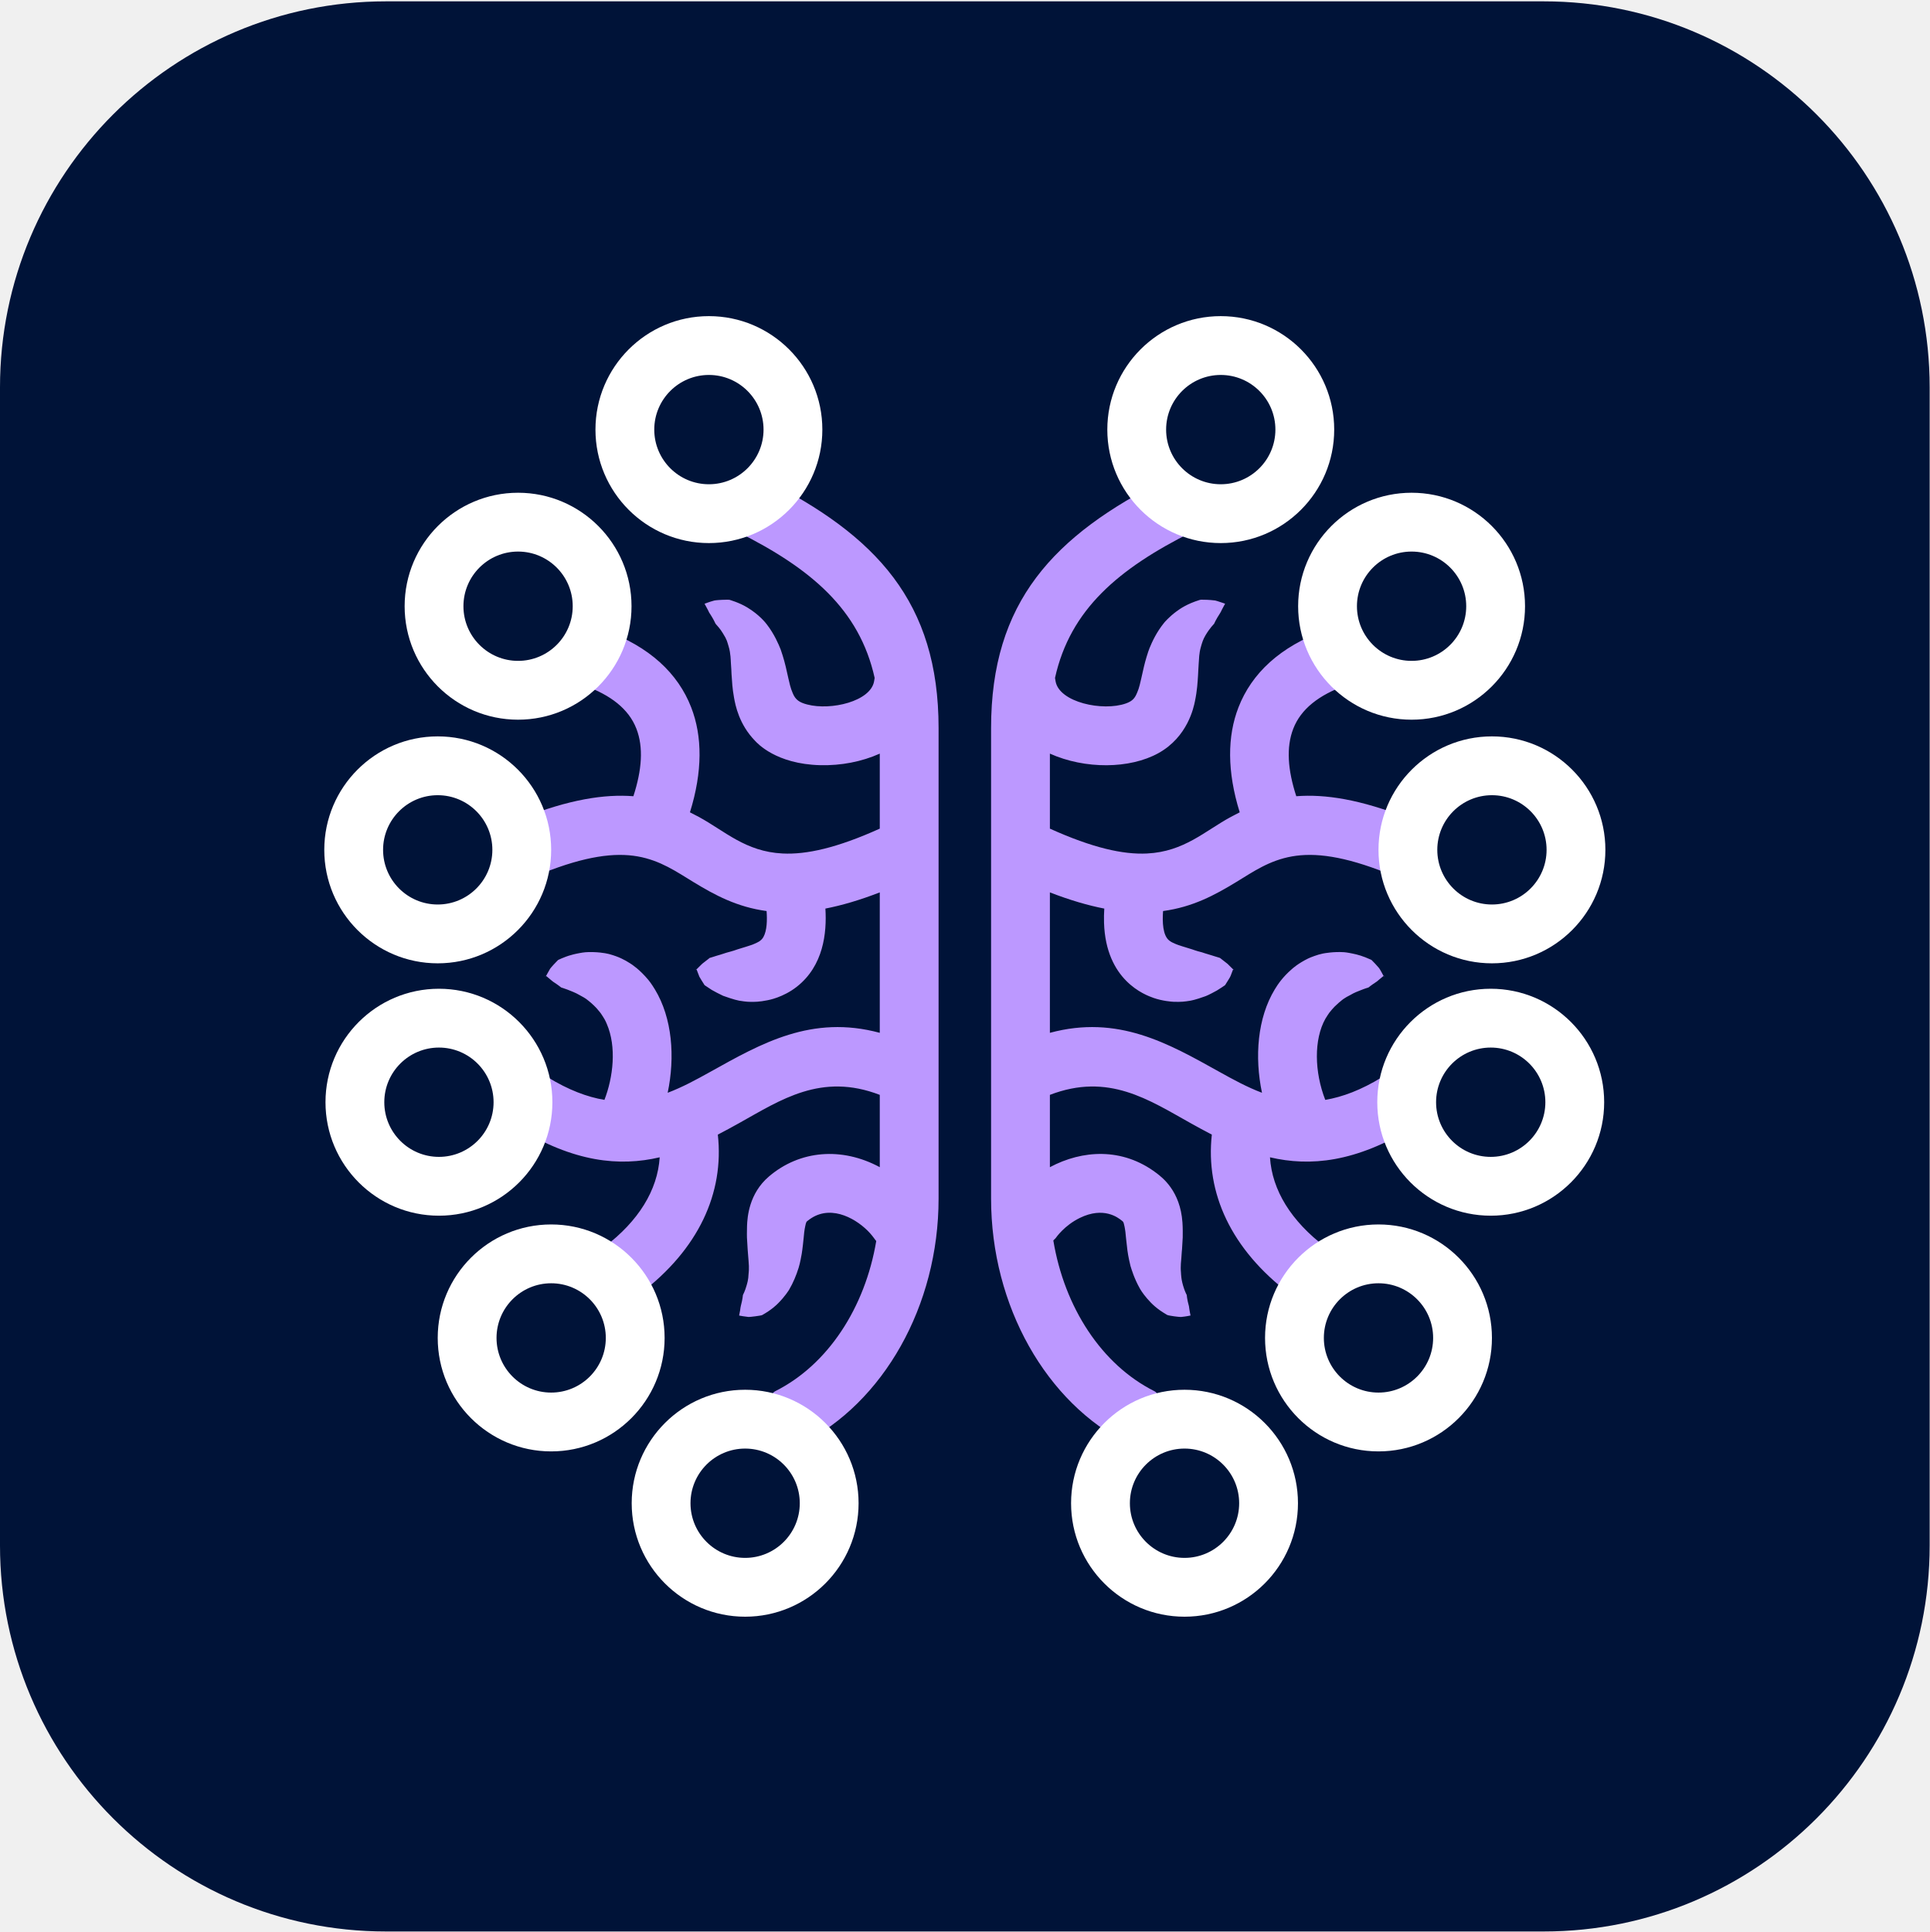
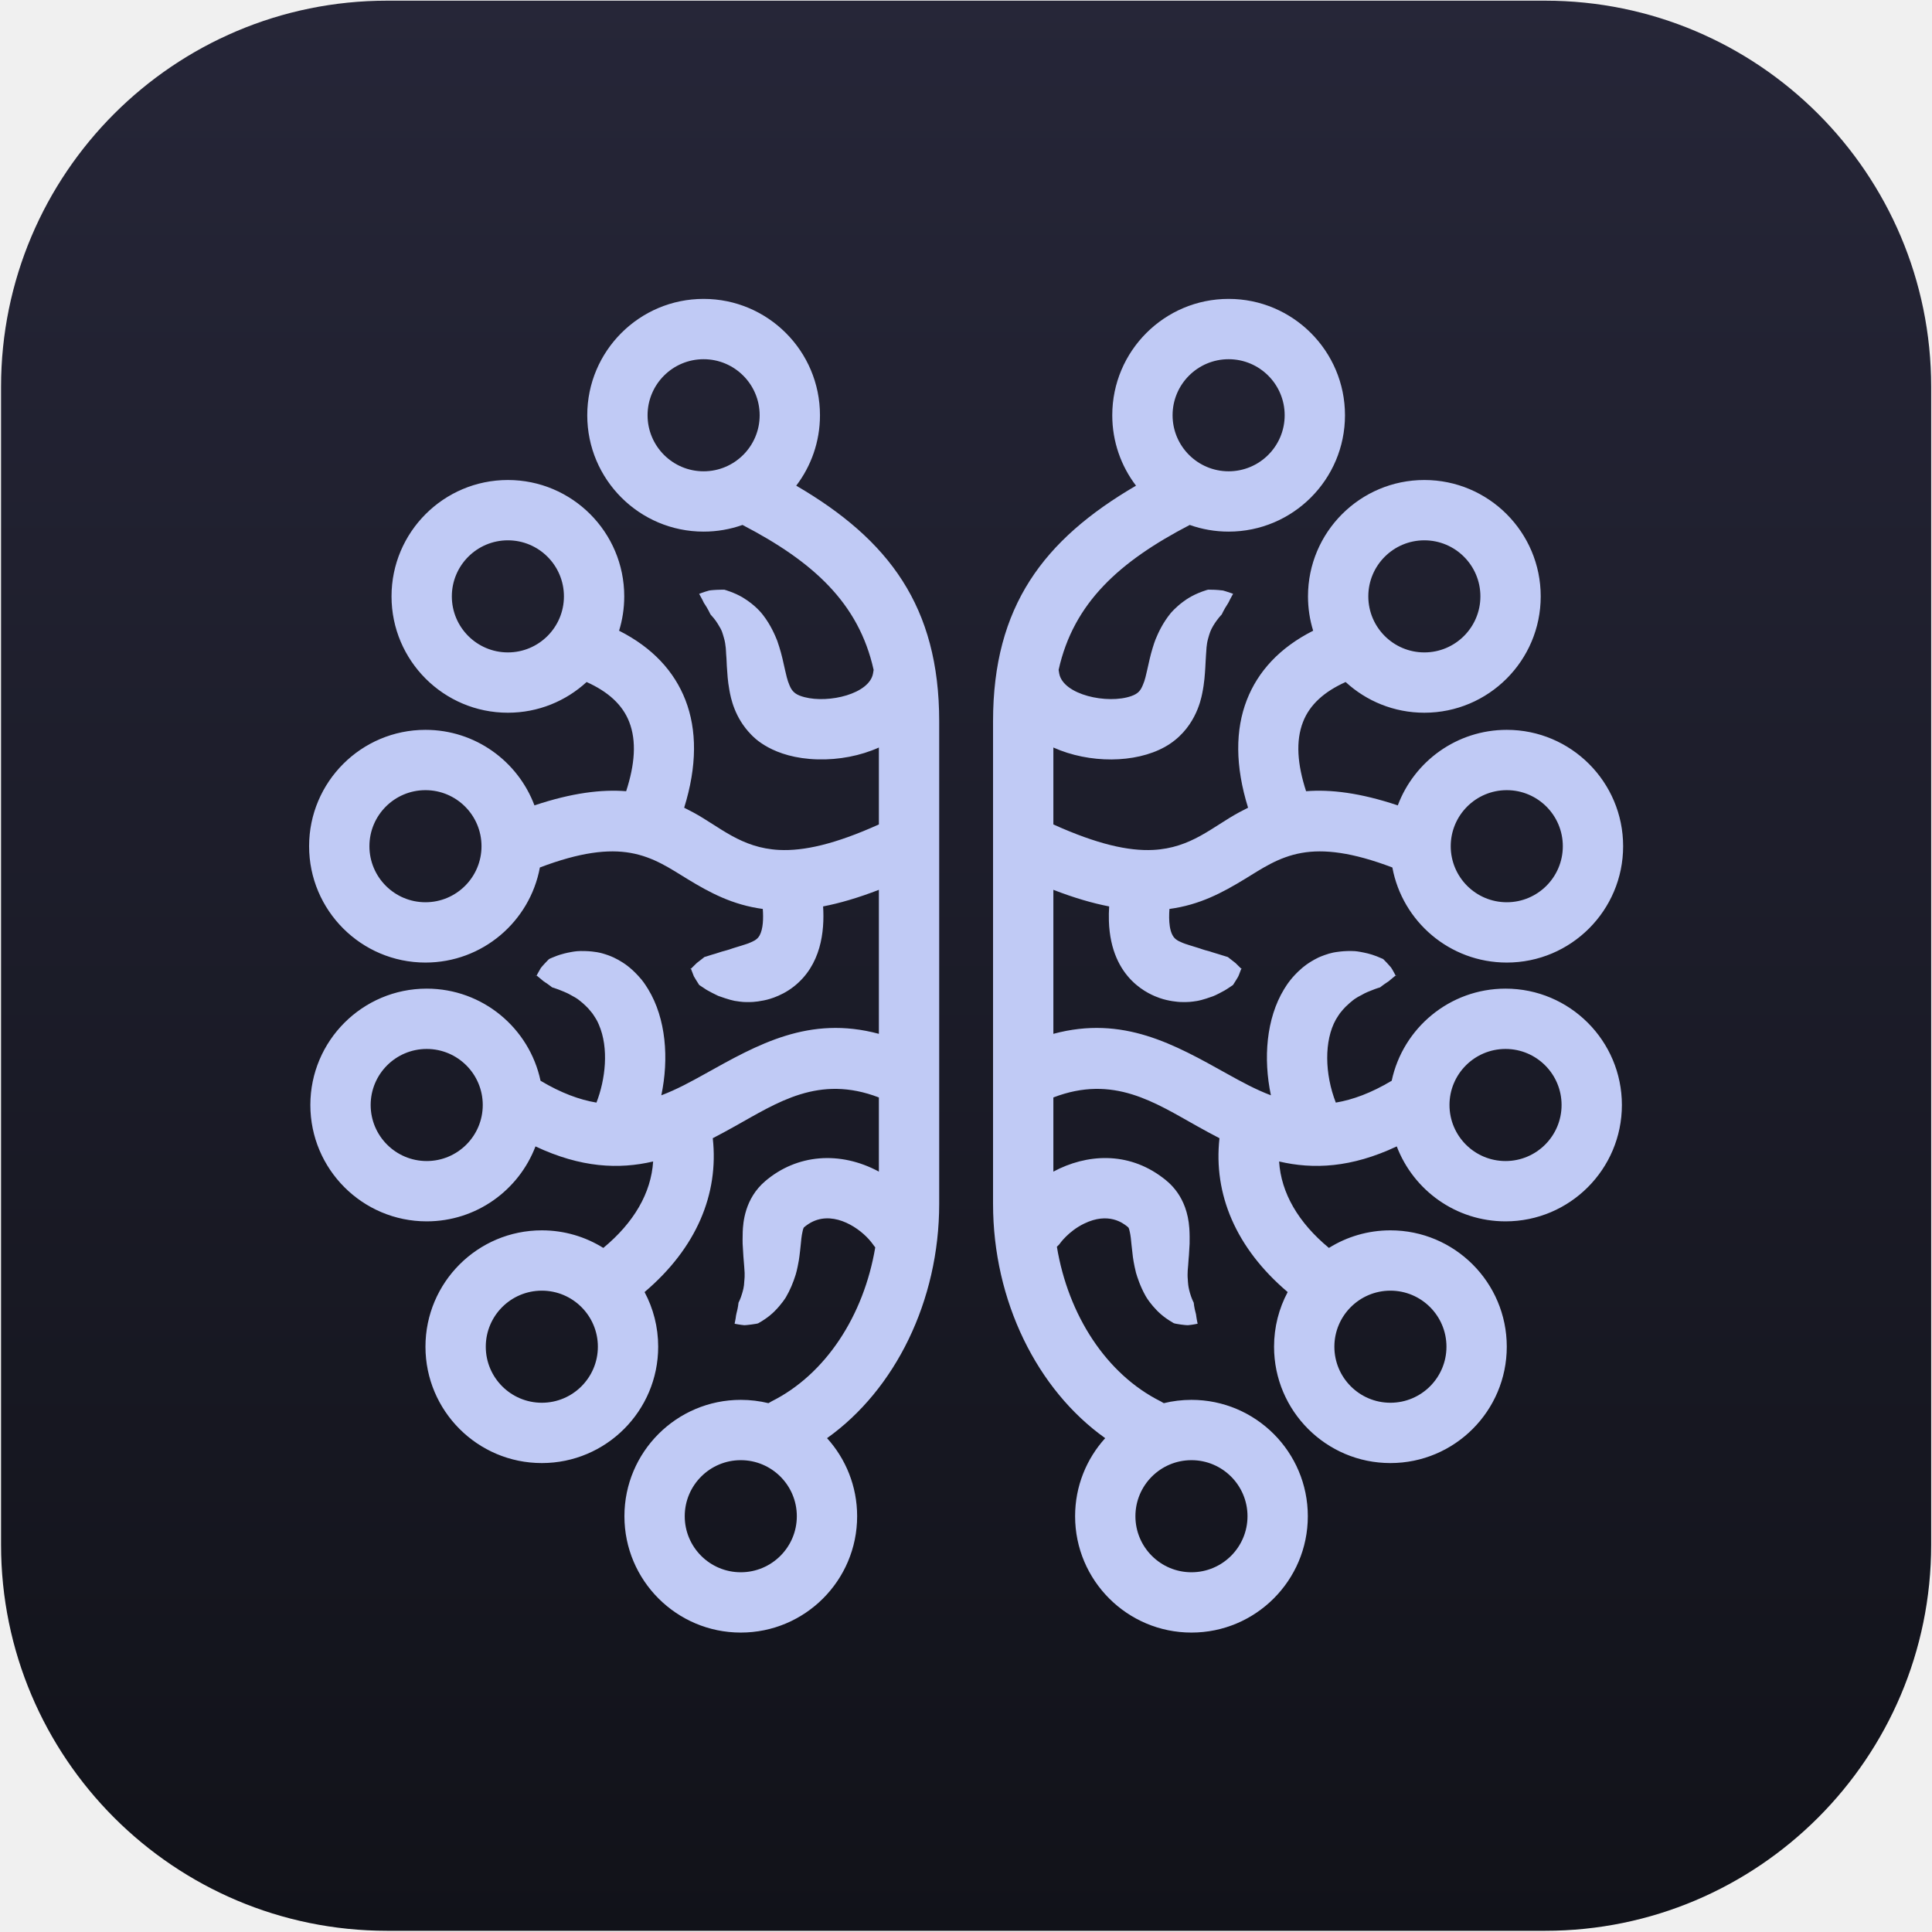
- <svg xmlns="http://www.w3.org/2000/svg" width="100%" height="100%" viewBox="0 0 1024 1025" version="1.1" xml:space="preserve" style="fill-rule:evenodd;clip-rule:evenodd;stroke-linejoin:round;stroke-miterlimit:2;">
-   <rect id="icon-square-dark" x="0" y="0.721" width="1024" height="1024" style="fill:none;" />
+ <svg xmlns="http://www.w3.org/2000/svg" width="100%" height="100%" viewBox="0 0 1025 1025" version="1.1" xml:space="preserve" style="fill-rule:evenodd;clip-rule:evenodd;stroke-linejoin:round;stroke-miterlimit:2;">
+   <rect id="icon-square-dark" x="0.564" y="0.359" width="1024" height="1024" style="fill:none;" />
  <clipPath id="_clip1">
-     <rect x="0" y="0.721" width="1024" height="1024" />
+     <rect x="0.564" y="0.359" width="1024" height="1024" />
  </clipPath>
  <g clip-path="url(#_clip1)">
-     <path d="M1024,205.521l0,614.4c0,113.032 -91.768,204.8 -204.8,204.8l-614.4,0c-113.032,0 -204.8,-91.768 -204.8,-204.8l0,-614.4c0,-113.032 91.768,-204.8 204.8,-204.8l614.4,0c113.032,0 204.8,91.768 204.8,204.8Z" style="fill:#001338;" />
+     <path d="M1024.56,205.159l-0,614.4c-0,113.032 -91.768,204.8 -204.8,204.8l-614.4,0c-113.033,0 -204.8,-91.768 -204.8,-204.8l-0,-614.4c-0,-113.032 91.767,-204.8 204.8,-204.8l614.4,0c113.032,0 204.8,91.768 204.8,204.8Z" style="fill:url(#_Linear2);" />
    <g>
-       <path d="M373.871,320.302c-0.135,-0.021 -0.261,-0.079 -0.387,-0.137l0.12,0.042c0.072,0.061 0.195,0.034 0.267,0.095Zm18.071,377.82l-0.298,0.191c0.083,-0.084 0.191,-0.137 0.298,-0.191Zm-18.458,-377.957l-0.368,-0.129c0.128,0.02 0.249,0.074 0.368,0.129Zm18.74,377.774c-0.079,0.079 -0.18,0.131 -0.282,0.183l0.077,-0.049c0.08,-0.014 0.124,-0.121 0.205,-0.134Zm-0,-0c0.001,-0.001 0.283,-1.271 0.51,-2.627c0.266,-1.594 0.156,-1.613 0.456,-2.718c0.869,-3.199 1.038,-5.487 1.051,-5.528c0.022,-0.072 1.102,-2.073 1.848,-4.743c0.397,-1.42 1.038,-3.132 1.162,-6.632c0.014,-0.396 0.399,-2.583 -0.029,-6.936c-0.28,-2.851 -0.175,-2.857 -0.455,-5.709c-0.05,-0.501 -0.358,-5.94 -0.387,-6.457c-0,-0.006 -0.079,-3.237 0.041,-6.194c0.189,-4.643 0.993,-17.135 11.606,-26.203c16.401,-14.014 38.72,-15.79 58.837,-4.96l0,-38.362c-31.076,-11.952 -52.544,2.673 -74.68,15.006c-3.733,2.08 -7.477,4.128 -11.259,6.077c3.434,30.959 -10.171,60.807 -41.287,84.411c-6.86,5.205 -25.72,-19.656 -18.86,-24.861c17.997,-13.652 28.185,-30.006 29.296,-47.508c-21.323,4.988 -45.416,2.723 -75.806,-15.916c-7.341,-4.502 8.973,-31.103 16.314,-26.601c11.095,6.805 21.043,10.526 30.164,12.052c4.644,-11.936 6.541,-28.144 1.239,-40.343c-0.895,-2.06 -1.178,-2.572 -2.959,-5.263c-0.173,-0.261 -0.667,-1.009 -2.463,-3.043c-0.601,-0.682 -2.274,-2.287 -2.893,-2.802c-0.598,-0.497 -0.609,-0.48 -1.199,-0.989c-1.955,-1.689 -3.381,-2.291 -5.418,-3.435c-0.173,-0.098 -1.2,-0.806 -5.935,-2.628c-1.736,-0.669 -3.288,-1.113 -3.298,-1.117c-0.087,-0.037 -1.294,-1.115 -4.331,-3.087c-0.508,-0.33 -1.008,-0.878 -2.851,-2.369c-0.699,-0.565 -0.687,-0.577 -0.759,-0.605c-0.307,-0.122 -0.319,0.179 -0.627,0.057c0.146,-0.15 0.447,-0.061 0.594,-0.211c0.011,-0.011 0.714,-1.404 1.876,-3.39c0.02,-0.034 -0.047,-0.217 2.117,-2.579c1.206,-1.315 2.361,-2.441 2.367,-2.444c0.678,-0.39 3.196,-1.365 3.478,-1.474c0.137,-0.053 2.905,-1.263 7.923,-2.165c1.995,-0.358 3.643,-0.628 7.296,-0.513c5.249,0.165 8.184,0.997 8.873,1.192c4.536,1.286 7.519,2.784 10.638,4.788c1.088,0.699 4.964,3.174 9.64,8.764c1.523,1.821 3.224,4.625 3.479,5.044c9.212,15.181 10.772,35.83 6.777,54.84c7.869,-2.969 15.306,-7.03 22.687,-11.143c27.115,-15.106 53.77,-30.388 89.867,-20.659l0,-74.508c-10.794,4.178 -20.333,6.933 -28.856,8.589c0.814,12.968 -1.034,30.363 -15.164,41.458c-7.289,5.724 -15.026,7.069 -15.532,7.172c-4.514,0.922 -7.11,0.884 -9.116,0.851c-0.147,-0.002 -1.77,0.077 -6.018,-0.633c-2.194,-0.367 -7.966,-2.355 -8.451,-2.575c-1.481,-0.671 -5.224,-2.611 -6.031,-3.123c-1.48,-0.942 -2.504,-1.63 -3.657,-2.423c-0.329,-0.227 -0.258,-0.288 -0.475,-0.627c-0.2,-0.314 -2.185,-3.422 -2.43,-3.959c-0.011,-0.022 -0.564,-1.431 -1.012,-2.622c-0.318,-0.847 -0.278,-0.864 -0.379,-1.019c-0.182,-0.278 -0.346,-0.089 -0.527,-0.367l0.428,0.099c0.064,-0.063 1.145,-1.106 2.494,-2.467c0.948,-0.957 1.048,-0.834 4.004,-3.211c0.158,-0.127 0.292,-0.292 0.473,-0.383c0.034,-0.017 1.474,-0.403 3.876,-1.205c0.525,-0.175 2.379,-0.626 5.167,-1.602c0.625,-0.218 2.874,-0.678 5.755,-1.742c0.792,-0.293 1.459,-0.402 2.805,-0.865c1.194,-0.41 1.566,-0.423 2.835,-0.884c1.049,-0.381 1.909,-0.545 3.239,-1.165c1.159,-0.54 3.544,-1.294 4.849,-3.665c1.888,-3.428 2.015,-8.978 1.661,-13.737c-15.698,-2.117 -27.426,-8.451 -38.801,-15.372c-8.94,-5.439 -17.515,-11.477 -29.593,-13.613c-12.175,-2.155 -27.651,-0.176 -50.212,8.807c-8,3.185 -19.543,-25.807 -11.543,-28.992c25.436,-10.127 44.321,-12.934 59.461,-11.745c4.521,-13.931 5.445,-25.932 1.582,-35.859c-4.075,-10.473 -13.623,-17.817 -27.751,-22.933c-8.097,-2.932 2.528,-32.274 10.625,-29.342c24.232,8.775 39.218,22.997 46.208,40.959c5.979,15.367 6.089,34.079 -0.651,55.715c1.575,0.775 3.119,1.578 4.639,2.4c13.863,7.496 24.808,18.467 44.522,19.444c12.746,0.633 28.892,-2.961 51.576,-13.191l0,-39.794c-9.611,4.32 -20.679,6.402 -31.573,6.132c-23.544,-0.583 -33.447,-11.732 -34.534,-12.844c-8.599,-8.801 -10.511,-18.956 -11.241,-23.019c-0.919,-5.12 -0.999,-8.065 -1.321,-12.452c-0.118,-1.607 -0.061,-2.961 -0.36,-6.271c-0.053,-0.586 -0.036,-4.768 -1.196,-8.463c-0.731,-2.328 -0.727,-3.331 -3.073,-7.003c-0.238,-0.373 -1.299,-2.216 -3.59,-4.681c-0.436,-0.469 -0.309,-0.55 -1.262,-2.317c-1.152,-2.138 -2.35,-3.861 -2.363,-3.887c-0.296,-0.611 -0.913,-1.976 -2.33,-4.46c-0.049,-0.087 -0.074,-0.195 -0.15,-0.26c0.129,0.021 0.112,-0.059 1.535,-0.553c0.292,-0.102 2.852,-0.991 3.686,-1.158c0.988,-0.197 3.674,-0.336 3.994,-0.353c2.046,-0.106 3.641,-0.058 3.857,-0.054c0.085,0.002 5.282,1.476 9.539,4.05c6.512,3.937 9.792,8.193 10.469,9.071c3.996,5.186 6.199,10.457 7.313,13.231c0.101,0.252 1.788,5.17 2.705,9.216c2.422,10.683 2.365,10.71 3.708,14.01c1.472,3.622 3.697,4.954 7.659,5.995c12.666,3.33 33.655,-1.686 35.51,-12.287c0.129,-0.741 0.22,-1.322 0.301,-1.811c-8.064,-36.339 -33.745,-57.986 -72.654,-77.441c-7.703,-3.851 6.253,-31.763 13.955,-27.911c59.698,29.849 92.622,65.207 92.622,131.951l-0,249.644c-0,56.973 -29.339,108.394 -72.748,130.099c-7.702,3.851 -21.658,-24.06 -13.956,-27.911c28.038,-14.019 47.691,-44.403 53.624,-79.669c-0.929,-1.064 -1.512,-2.193 -3.384,-4.256c-6.375,-7.029 -19.673,-15.144 -30.993,-7.943c-1.413,0.898 -2.471,1.833 -2.483,1.841c-0.142,0.094 -0.466,0.735 -0.732,2.052c-0.153,0.761 -0.542,2.054 -0.905,6.41c-0.054,0.648 -0.65,6.411 -1.048,8.681c-0.853,4.867 -1.464,6.819 -1.645,7.398c-1.293,4.134 -2.913,8.005 -5.05,11.645c-0.096,0.164 -2.235,3.65 -5.924,7.293c-0.794,0.784 -3.249,3.28 -8.379,6.161c-0.556,0.312 -6.541,1.058 -7.21,0.996c-2.066,-0.191 -4.366,-0.634 -4.742,-0.706c-0.091,-0.018 -0.18,-0.069 -0.271,-0.054Zm239.552,-0c0.11,0.041 0.203,0.117 0.297,0.192l-0.092,-0.058c-0.045,-0.069 -0.16,-0.066 -0.205,-0.134Zm0,-0c-0.113,-0.043 -0.109,0.04 -1.479,0.276c-0.281,0.048 -2.721,0.468 -3.534,0.484c-0.972,0.02 -3.401,-0.308 -3.695,-0.348c-1.58,-0.213 -2.865,-0.483 -3.038,-0.518c-0.684,-0.141 -0.652,-0.221 -1.256,-0.574c-4.569,-2.664 -7.457,-5.299 -10.146,-8.46c-2.422,-2.846 -3.517,-4.783 -3.771,-5.233c-2.894,-5.12 -4.346,-9.935 -4.963,-11.961c-0.158,-0.52 -1.236,-5.212 -1.61,-8.192c-0.658,-5.238 -0.932,-8.685 -1.079,-9.869c-0.042,-0.337 -0.295,-2.364 -0.774,-4.163c-0.315,-1.182 -0.364,-1.201 -1.331,-1.949c-1.681,-1.3 -9.319,-7.526 -22.117,-1.258c-8.111,3.973 -12.458,10.228 -12.807,10.724c-0.419,0.387 -0.82,0.797 -1.218,1.212c5.87,35.398 25.556,65.919 53.676,79.98c7.702,3.851 -6.254,31.762 -13.956,27.911c-43.409,-21.705 -72.748,-73.126 -72.748,-130.099l0,-249.644c0,-66.744 32.924,-102.102 92.622,-131.951c7.702,-3.852 21.658,24.06 13.955,27.911c-38.909,19.455 -64.59,41.102 -72.654,77.441c0.081,0.489 0.172,1.07 0.301,1.811c1.951,11.145 24.997,16.081 37.312,11.741c3.7,-1.303 4.852,-3.003 6.007,-5.826c1.171,-2.86 1.152,-3.021 3.558,-13.633c0.704,-3.104 2.207,-8.019 2.975,-9.886c1.383,-3.363 3.713,-8.509 7.822,-13.543c0.12,-0.146 2.504,-2.989 6.345,-5.843c2.087,-1.552 5.719,-4.087 12.405,-6.168c0.761,-0.237 0.775,-0.141 1.571,-0.143c3.316,-0.008 6.021,0.335 6.724,0.418c0.063,0.008 2.012,0.546 4.347,1.382c0.84,0.301 0.831,0.332 0.909,0.333c-0,0 -0.848,1.448 -1.689,3.101c-0.584,1.15 -0.51,1.187 -1.103,2.087c-2.094,3.175 -3.065,5.47 -3.091,5.5c-0.058,0.068 -2.249,2.204 -4.503,6.011c-1.286,2.173 -1.768,3.674 -2.551,6.483c-0.912,3.271 -0.879,5.846 -1.106,8.798c-0.242,3.139 -0.126,3.142 -0.356,6.413c-0.227,3.224 -0.396,7.451 -1.635,13.404c-0.655,3.144 -3.805,18.855 -19.369,27.473c-15.18,8.406 -38.902,8.633 -57.59,0.248l-0,39.801c22.684,10.23 38.83,13.824 51.576,13.191c19.714,-0.977 30.659,-11.948 44.522,-19.444c1.52,-0.822 3.064,-1.625 4.639,-2.4c-6.74,-21.636 -6.63,-40.348 -0.651,-55.715c6.99,-17.962 21.976,-32.184 46.208,-40.959c8.097,-2.932 18.722,26.41 10.625,29.342c-14.128,5.116 -23.676,12.46 -27.751,22.933c-3.863,9.927 -2.939,21.928 1.582,35.859c15.14,-1.189 34.025,1.618 59.461,11.745c8,3.185 -3.543,32.177 -11.543,28.992c-22.561,-8.983 -38.037,-10.962 -50.212,-8.807c-12.078,2.136 -20.653,8.174 -29.593,13.613c-11.376,6.922 -23.104,13.255 -38.801,15.372c-0.428,5.705 -0.202,13.052 3.354,15.704c1.143,0.852 1.563,0.997 3.468,1.838c0.932,0.412 2.076,0.745 2.26,0.799c0.559,0.163 1.242,0.466 2.667,0.848c0.838,0.225 1.102,0.389 2.654,0.823c1.775,0.497 2.465,0.958 6.313,1.914c0.5,0.125 1.857,0.688 5.091,1.585c0.943,0.262 1.293,0.455 4.242,1.314c0.377,0.11 0.286,0.256 3.896,2.975c0.393,0.296 0.375,0.312 0.719,0.659c1.349,1.361 2.43,2.404 2.494,2.467l0.428,-0.099c-0.117,0.18 -0.409,0.188 -0.527,0.367c-0.002,0.004 -0.467,1.278 -1.151,3.032c-0.282,0.725 -0.338,0.801 -1.308,2.388c-0.864,1.414 -1.706,2.715 -1.708,2.717c-0.007,0.007 -3.161,2.183 -4.31,2.817c-4.351,2.403 -5.725,2.901 -6.25,3.091c-5.301,1.921 -7.54,2.278 -8.216,2.386c-2.595,0.414 -4.51,0.662 -8.451,0.524c-1.094,-0.038 -6.071,-0.417 -10.723,-2.061c-4.487,-1.586 -25.283,-9.194 -26.273,-39.83c-0.084,-2.605 -0.017,-5.158 0.137,-7.562c-8.526,-1.656 -18.069,-4.411 -28.868,-8.591l-0,74.508c36.097,-9.729 62.752,5.553 89.867,20.659c7.381,4.113 14.818,8.174 22.687,11.143c-3.995,-19.01 -2.435,-39.659 6.777,-54.84c1.617,-2.665 4.13,-6.469 8.989,-10.695c0.539,-0.469 3.325,-3.041 8.687,-5.685c1.178,-0.581 5.115,-2.119 7.812,-2.632c0.886,-0.169 5.662,-1.078 11.249,-0.731c1.399,0.087 4.062,0.631 4.412,0.703c3.006,0.615 5.512,1.303 9.72,3.194c0.316,0.142 0.345,0.095 0.594,0.342c1.262,1.254 2.323,2.364 3.844,4.14c0.563,0.657 2.37,4.131 2.38,4.141c0.147,0.15 0.448,0.061 0.594,0.211c-0.195,0.077 -0.432,-0.135 -0.627,-0.057c-0.008,0.003 -1.241,0.983 -2.225,1.822c-0.646,0.551 -0.97,0.882 -1.385,1.152c-3.037,1.972 -4.244,3.05 -4.331,3.087c-0.05,0.021 -1.937,0.542 -4.198,1.476c-1.239,0.512 -3.056,1.084 -5.69,2.649c-0.247,0.147 -2.735,1.234 -4.969,3.236c-0.545,0.488 -0.628,0.39 -3.009,2.692c-0.587,0.567 -2.185,2.361 -2.859,3.276c-0.187,0.253 -1.575,2.279 -2.135,3.277c-6.151,10.974 -5.832,28.183 -0.055,43.013c9.118,-1.527 19.062,-5.248 30.153,-12.051c7.341,-4.502 23.655,22.099 16.314,26.601c-30.39,18.639 -54.483,20.904 -75.806,15.916c1.111,17.502 11.299,33.856 29.296,47.508c6.86,5.205 -12,30.066 -18.86,24.861c-31.116,-23.604 -44.721,-53.452 -41.287,-84.411c-3.782,-1.949 -7.526,-3.997 -11.259,-6.077c-22.136,-12.333 -43.604,-26.958 -74.68,-15.006l-0,38.37c17.207,-9.201 38.472,-10.52 56.47,3.06c3.154,2.38 12.72,9.509 13.874,26.267c0.198,2.88 0.178,5.831 0.143,7.959c-0.003,0.221 -0.256,4.166 -0.353,6.053c-0.028,0.55 -0.264,2.489 -0.377,4.907c-0.048,1.047 -0.548,4.151 -0.185,7.797c0.079,0.796 -0.032,3.537 1.611,8.356c0.657,1.925 1.43,3.394 1.44,3.427c0.07,0.228 0.077,2.025 1.179,5.99c0.06,0.216 0.139,1.593 0.779,4.614c0.019,0.09 0.009,0.192 0.059,0.269Zm18.72,-377.767l0.388,-0.136c-0.118,0.069 -0.253,0.102 -0.388,0.136Zm-0.367,0.13c0.112,-0.065 0.239,-0.098 0.367,-0.13l-0.1,0.035c-0.095,-0.002 -0.173,0.097 -0.267,0.095Zm-18.056,377.829l0.283,0.182c-0.105,-0.04 -0.194,-0.11 -0.283,-0.182Z" style="fill:#bc98ff;" />
-       <path d="M376.188,167.721c33.226,0 60.201,26.975 60.201,60.201c0,33.225 -26.975,60.2 -60.201,60.2c-33.225,0 -60.2,-26.975 -60.2,-60.2c-0,-33.226 26.975,-60.201 60.2,-60.201Zm0,31.206c-16.003,-0 -28.995,12.992 -28.995,28.995c0,16.003 12.992,28.995 28.995,28.995c16.003,-0 28.996,-12.992 28.996,-28.995c-0,-16.003 -12.993,-28.995 -28.996,-28.995Zm-101.263,62.494c33.225,0 60.2,26.975 60.2,60.201c0,33.226 -26.975,60.201 -60.2,60.201c-33.226,-0 -60.201,-26.975 -60.201,-60.201c0,-33.226 26.975,-60.201 60.201,-60.201Zm-0,31.206c-16.003,-0 -28.995,12.992 -28.995,28.995c-0,16.003 12.992,28.995 28.995,28.995c16.003,0 28.995,-12.992 28.995,-28.995c-0,-16.003 -12.992,-28.995 -28.995,-28.995Zm-42.642,98.051c33.226,0 60.201,26.976 60.201,60.201c0,33.226 -26.975,60.201 -60.201,60.201c-33.225,-0 -60.2,-26.975 -60.2,-60.201c-0,-33.225 26.975,-60.201 60.2,-60.201Zm0,31.206c-16.003,-0 -28.995,12.992 -28.995,28.995c0,16.003 12.992,28.995 28.995,28.995c16.003,0 28.996,-12.992 28.996,-28.995c-0,-16.003 -12.993,-28.995 -28.996,-28.995Zm0.645,102.685c33.226,0 60.201,26.975 60.201,60.201c-0,33.226 -26.975,60.201 -60.201,60.201c-33.226,-0 -60.201,-26.975 -60.201,-60.201c0,-33.226 26.975,-60.201 60.201,-60.201Zm-0,31.206c-16.003,-0 -28.995,12.992 -28.995,28.995c-0,16.003 12.992,28.995 28.995,28.995c16.003,0 28.995,-12.992 28.995,-28.995c0,-16.003 -12.992,-28.995 -28.995,-28.995Zm59.556,93.845c33.226,0 60.201,26.975 60.201,60.201c-0,33.226 -26.975,60.201 -60.201,60.201c-33.226,-0 -60.201,-26.975 -60.201,-60.201c0,-33.226 26.975,-60.201 60.201,-60.201Zm0,31.206c-16.003,-0 -28.995,12.992 -28.995,28.995c-0,16.003 12.992,28.995 28.995,28.995c16.003,0 28.995,-12.992 28.995,-28.995c0,-16.003 -12.992,-28.995 -28.995,-28.995Zm102.933,56.494c33.226,-0 60.201,26.975 60.201,60.201c-0,33.225 -26.975,60.2 -60.201,60.2c-33.226,0 -60.201,-26.975 -60.201,-60.2c0,-33.226 26.975,-60.201 60.201,-60.201Zm-0,31.205c-16.003,0 -28.995,12.993 -28.995,28.996c-0,16.002 12.992,28.995 28.995,28.995c16.003,-0 28.995,-12.993 28.995,-28.995c0,-16.003 -12.992,-28.996 -28.995,-28.996Zm252.395,-600.804c33.225,0 60.2,26.975 60.2,60.201c0,33.225 -26.975,60.2 -60.2,60.2c-33.226,0 -60.201,-26.975 -60.201,-60.2c-0,-33.226 26.975,-60.201 60.201,-60.201Zm-0,31.206c-16.003,-0 -28.996,12.992 -28.996,28.995c0,16.003 12.993,28.995 28.996,28.995c16.003,-0 28.995,-12.992 28.995,-28.995c-0,-16.003 -12.992,-28.995 -28.995,-28.995Zm101.263,62.494c33.226,0 60.201,26.975 60.201,60.201c-0,33.226 -26.975,60.201 -60.201,60.201c-33.225,-0 -60.2,-26.975 -60.2,-60.201c-0,-33.226 26.975,-60.201 60.2,-60.201Zm0,31.206c-16.003,-0 -28.995,12.992 -28.995,28.995c0,16.003 12.992,28.995 28.995,28.995c16.003,0 28.995,-12.992 28.995,-28.995c0,-16.003 -12.992,-28.995 -28.995,-28.995Zm42.642,98.051c33.225,0 60.2,26.976 60.2,60.201c0,33.226 -26.975,60.201 -60.2,60.201c-33.226,-0 -60.201,-26.975 -60.201,-60.201c-0,-33.225 26.975,-60.201 60.201,-60.201Zm-0,31.206c-16.003,-0 -28.996,12.992 -28.996,28.995c0,16.003 12.993,28.995 28.996,28.995c16.003,0 28.995,-12.992 28.995,-28.995c-0,-16.003 -12.992,-28.995 -28.995,-28.995Zm-0.645,102.685c33.226,0 60.201,26.975 60.201,60.201c-0,33.226 -26.975,60.201 -60.201,60.201c-33.226,-0 -60.201,-26.975 -60.201,-60.201c0,-33.226 26.975,-60.201 60.201,-60.201Zm0,31.206c-16.003,-0 -28.995,12.992 -28.995,28.995c-0,16.003 12.992,28.995 28.995,28.995c16.003,0 28.995,-12.992 28.995,-28.995c0,-16.003 -12.992,-28.995 -28.995,-28.995Zm-59.556,93.845c33.226,0 60.201,26.975 60.201,60.201c-0,33.226 -26.975,60.201 -60.201,60.201c-33.226,-0 -60.201,-26.975 -60.201,-60.201c0,-33.226 26.975,-60.201 60.201,-60.201Zm-0,31.206c-16.003,-0 -28.995,12.992 -28.995,28.995c-0,16.003 12.992,28.995 28.995,28.995c16.003,0 28.995,-12.992 28.995,-28.995c0,-16.003 -12.992,-28.995 -28.995,-28.995Zm-102.933,56.494c33.226,-0 60.201,26.975 60.201,60.201c-0,33.225 -26.975,60.2 -60.201,60.2c-33.226,0 -60.201,-26.975 -60.201,-60.2c0,-33.226 26.975,-60.201 60.201,-60.201Zm0,31.205c-16.003,0 -28.995,12.993 -28.995,28.996c-0,16.002 12.992,28.995 28.995,28.995c16.003,-0 28.995,-12.993 28.995,-28.995c0,-16.003 -12.992,-28.996 -28.995,-28.996Z" style="fill:#fff;" />
+       <path d="M389.738,702.292c-0.081,0.082 -0.185,0.135 -0.289,0.188l0.079,-0.05c0.082,-0.014 0.127,-0.124 0.21,-0.138Zm-103.311,-242.06c-5.311,28.689 -30.486,50.444 -60.702,50.444c-34.071,0 -61.733,-27.662 -61.733,-61.733c-0,-34.072 27.662,-61.734 61.733,-61.734c26.453,0 49.043,16.674 57.822,40.077c20.02,-6.695 35.678,-8.538 48.653,-7.519c4.635,-14.286 5.583,-26.592 1.622,-36.772c-3.589,-9.223 -11.317,-16.08 -22.604,-21.156c-10.996,10.112 -25.665,16.289 -41.766,16.289c-34.071,0 -61.733,-27.662 -61.733,-61.733c-0,-34.072 27.662,-61.734 61.733,-61.734c34.072,0 61.734,27.662 61.734,61.734c-0,6.343 -0.959,12.464 -2.739,18.225c17.792,8.992 29.284,21.576 35.197,36.771c6.131,15.758 6.244,34.947 -0.667,57.134c1.615,0.794 3.198,1.618 4.757,2.461c14.216,7.686 25.439,18.936 45.655,19.939c13.071,0.648 29.628,-3.037 52.89,-13.527l-0,-40.807c-9.856,4.429 -21.206,6.565 -32.377,6.288c-24.144,-0.598 -34.299,-12.031 -35.413,-13.172c-8.818,-9.024 -10.779,-19.438 -11.528,-23.604c-0.943,-5.251 -1.024,-8.271 -1.354,-12.769c-0.121,-1.648 -0.063,-3.037 -0.37,-6.431c-0.054,-0.601 -0.036,-4.89 -1.226,-8.678c-0.75,-2.388 -0.745,-3.416 -3.151,-7.182c-0.244,-0.382 -1.332,-2.273 -3.682,-4.8c-0.447,-0.481 -0.317,-0.564 -1.294,-2.376c-1.181,-2.192 -2.41,-3.959 -2.423,-3.986c-0.304,-0.626 -0.936,-2.026 -2.389,-4.574c-0.051,-0.089 -0.076,-0.199 -0.154,-0.266c0.132,0.021 0.115,-0.061 1.574,-0.568c0.299,-0.103 2.925,-1.015 3.78,-1.186c1.013,-0.203 3.767,-0.346 4.096,-0.363c2.097,-0.108 3.733,-0.06 3.955,-0.055c0.087,0.002 5.416,1.514 9.781,4.153c6.679,4.037 10.042,8.401 10.736,9.302c4.098,5.318 6.357,10.723 7.499,13.568c0.104,0.259 1.833,5.301 2.774,9.45c2.484,10.956 2.426,10.983 3.802,14.368c1.51,3.713 3.792,5.079 7.855,6.147c12.988,3.415 34.511,-1.729 36.413,-12.6c0.133,-0.759 0.226,-1.356 0.309,-1.857c-7.923,-35.705 -32.431,-57.578 -69.566,-76.896c-6.453,2.291 -13.398,3.538 -20.632,3.538c-34.071,0 -61.733,-27.662 -61.733,-61.733c-0,-34.072 27.662,-61.734 61.733,-61.734c34.072,0 61.734,27.662 61.734,61.734c-0,14.036 -4.695,26.984 -12.598,37.359c49.082,28.641 75.849,64.066 75.849,125.008l-0,256c-0,51.543 -23.417,98.656 -59.5,124.321c9.92,10.955 15.967,25.483 15.967,41.413c-0,34.071 -27.662,61.733 -61.734,61.733c-34.071,-0 -61.733,-27.662 -61.733,-61.733c-0,-34.072 27.662,-61.734 61.733,-61.734c5.057,0 9.972,0.609 14.677,1.758c0.533,-0.352 1.093,-0.676 1.679,-0.969c28.751,-14.375 48.905,-45.533 54.989,-81.696c-0.953,-1.092 -1.551,-2.249 -3.47,-4.365c-6.538,-7.208 -20.174,-15.53 -31.783,-8.146c-1.449,0.922 -2.533,1.881 -2.545,1.889c-0.146,0.096 -0.479,0.753 -0.751,2.104c-0.158,0.781 -0.556,2.106 -0.928,6.573c-0.056,0.665 -0.667,6.574 -1.075,8.902c-0.875,4.991 -1.501,6.993 -1.686,7.586c-1.327,4.24 -2.989,8.209 -5.18,11.942c-0.098,0.168 -2.291,3.743 -6.074,7.479c-0.814,0.804 -3.332,3.363 -8.593,6.318c-0.57,0.32 -6.707,1.085 -7.393,1.021c-2.118,-0.196 -4.477,-0.65 -4.863,-0.724c-0.093,-0.018 -0.185,-0.071 -0.278,-0.056c0.001,-0.001 0.29,-1.302 0.523,-2.694c0.273,-1.634 0.16,-1.653 0.468,-2.787c0.891,-3.28 1.065,-5.626 1.078,-5.668c0.022,-0.074 1.13,-2.126 1.895,-4.864c0.406,-1.457 1.064,-3.212 1.191,-6.8c0.014,-0.407 0.409,-2.65 -0.029,-7.114c-0.288,-2.923 -0.18,-2.929 -0.468,-5.853c-0.05,-0.515 -0.366,-6.092 -0.396,-6.622c-0.001,-0.006 -0.081,-3.32 0.042,-6.352c0.193,-4.761 1.018,-17.571 11.901,-26.87c16.82,-14.37 39.706,-16.192 60.336,-5.087l-0,-39.338c-31.867,-12.256 -53.882,2.741 -76.581,15.388c-3.829,2.133 -7.669,4.233 -11.546,6.232c3.286,29.626 -8.645,58.261 -36.185,81.626c4.611,8.645 7.225,18.514 7.225,28.988c0,34.072 -27.662,61.734 -61.733,61.734c-34.072,-0 -61.734,-27.662 -61.734,-61.734c0,-34.071 27.662,-61.733 61.734,-61.733c11.974,-0 23.156,3.416 32.624,9.327c16.207,-13.4 25.369,-29.118 26.432,-45.86c-18.159,4.248 -38.276,3.367 -62.424,-8.001c-8.863,23.239 -31.369,39.766 -57.705,39.766c-34.071,-0 -61.733,-27.662 -61.733,-61.734c-0,-34.071 27.662,-61.733 61.733,-61.733c29.661,-0 54.465,20.964 60.389,48.87c10.87,6.493 20.66,10.086 29.665,11.592c4.762,-12.24 6.708,-28.861 1.271,-41.371c-0.918,-2.112 -1.209,-2.636 -3.034,-5.396c-0.178,-0.268 -0.685,-1.035 -2.526,-3.121c-0.617,-0.699 -2.332,-2.346 -2.967,-2.873c-0.614,-0.51 -0.625,-0.492 -1.229,-1.014c-2.005,-1.733 -3.468,-2.35 -5.556,-3.523c-0.178,-0.1 -1.231,-0.826 -6.086,-2.695c-1.781,-0.686 -3.372,-1.141 -3.382,-1.145c-0.09,-0.038 -1.327,-1.144 -4.441,-3.166c-0.522,-0.339 -1.034,-0.901 -2.925,-2.429c-0.716,-0.579 -0.704,-0.592 -0.778,-0.621c-0.314,-0.124 -0.327,0.184 -0.643,0.059c0.151,-0.154 0.459,-0.062 0.61,-0.216c0.011,-0.012 0.732,-1.44 1.924,-3.477c0.02,-0.035 -0.049,-0.223 2.171,-2.644c1.236,-1.349 2.421,-2.504 2.426,-2.507c0.696,-0.4 3.278,-1.399 3.567,-1.511c0.141,-0.055 2.979,-1.296 8.124,-2.22c2.046,-0.368 3.737,-0.644 7.483,-0.526c5.382,0.169 8.392,1.022 9.099,1.222c4.651,1.318 7.71,2.855 10.908,4.91c1.116,0.717 5.091,3.254 9.886,8.987c1.561,1.867 3.306,4.743 3.567,5.172c9.447,15.568 11.046,36.743 6.95,56.236c8.069,-3.044 15.695,-7.209 23.264,-11.426c27.805,-15.491 55.139,-31.162 92.156,-21.185l-0,-76.405c-11.07,4.285 -20.851,7.109 -29.591,8.808c0.835,13.298 -1.061,31.136 -15.55,42.514c-7.475,5.869 -15.409,7.248 -15.928,7.354c-4.629,0.945 -7.291,0.907 -9.348,0.873c-0.15,-0.003 -1.814,0.078 -6.171,-0.65c-2.25,-0.376 -8.169,-2.415 -8.667,-2.64c-1.518,-0.688 -5.357,-2.677 -6.183,-3.203c-1.519,-0.965 -2.568,-1.671 -3.75,-2.485c-0.339,-0.232 -0.266,-0.295 -0.488,-0.643c-0.205,-0.321 -2.24,-3.509 -2.492,-4.059c-0.011,-0.023 -0.579,-1.467 -1.038,-2.689c-0.326,-0.868 -0.285,-0.886 -0.388,-1.044c-0.187,-0.286 -0.355,-0.092 -0.541,-0.377l0.439,0.101c0.066,-0.064 1.174,-1.134 2.558,-2.529c0.972,-0.982 1.074,-0.855 4.106,-3.293c0.162,-0.131 0.299,-0.3 0.485,-0.393c0.034,-0.018 1.511,-0.414 3.975,-1.235c0.538,-0.18 2.439,-0.643 5.298,-1.643c0.641,-0.224 2.947,-0.696 5.901,-1.787c0.813,-0.3 1.496,-0.412 2.876,-0.886c1.225,-0.422 1.607,-0.435 2.908,-0.907c1.076,-0.391 1.958,-0.559 3.321,-1.195c1.189,-0.554 3.635,-1.327 4.973,-3.758c1.936,-3.516 2.067,-9.207 1.703,-14.087c-16.097,-2.171 -28.124,-8.666 -39.789,-15.763c-9.167,-5.578 -17.961,-11.769 -30.346,-13.961c-11.871,-2.1 -26.8,-0.369 -48.125,7.723Zm84.094,-145.332l-0.378,-0.132c0.132,0.02 0.255,0.076 0.378,0.132Zm0.397,0.141c-0.139,-0.021 -0.267,-0.082 -0.397,-0.141l0.123,0.043c0.074,0.063 0.2,0.035 0.274,0.098Zm18.531,387.439l-0.306,0.196c0.086,-0.086 0.196,-0.14 0.306,-0.196Zm-163.063,-145.971c-16.41,-0 -29.733,13.323 -29.733,29.733c-0,16.411 13.323,29.734 29.733,29.734c16.411,-0 29.734,-13.323 29.734,-29.734c-0,-16.41 -13.323,-29.733 -29.734,-29.733Zm-0.661,-137.3c-16.41,0 -29.733,13.323 -29.733,29.734c-0,16.41 13.323,29.733 29.733,29.733c16.411,0 29.734,-13.323 29.734,-29.733c-0,-16.411 -13.323,-29.734 -29.734,-29.734Zm43.727,-132.548c-16.41,0 -29.733,13.323 -29.733,29.734c-0,16.41 13.323,29.733 29.733,29.733c16.411,0 29.734,-13.323 29.734,-29.733c-0,-16.411 -13.323,-29.734 -29.734,-29.734Zm103.842,-96.086c-16.41,0 -29.733,13.323 -29.733,29.734c-0,16.41 13.323,29.733 29.733,29.733c16.41,0 29.734,-13.323 29.734,-29.733c-0,-16.411 -13.324,-29.734 -29.734,-29.734Zm19.718,584.101c-16.41,0 -29.733,13.323 -29.733,29.734c-0,16.41 13.323,29.733 29.733,29.733c16.411,-0 29.734,-13.323 29.734,-29.733c-0,-16.411 -13.323,-29.734 -29.734,-29.734Zm-105.553,-89.932c-16.41,-0 -29.734,13.323 -29.734,29.733c0,16.411 13.324,29.734 29.734,29.734c16.41,-0 29.733,-13.323 29.733,-29.734c0,-16.41 -13.323,-29.733 -29.733,-29.733Zm367.127,-369.837l0.398,-0.139c-0.122,0.07 -0.26,0.104 -0.398,0.139Zm-0.377,0.134c0.115,-0.067 0.246,-0.101 0.377,-0.134l-0.103,0.036c-0.097,-0.001 -0.177,0.1 -0.274,0.098Zm-18.516,387.449l0.291,0.186c-0.108,-0.041 -0.199,-0.113 -0.291,-0.186Zm-0.304,-0.198c0.113,0.043 0.209,0.121 0.304,0.198l-0.093,-0.06c-0.046,-0.07 -0.165,-0.068 -0.211,-0.138Zm-49.041,60.705c-36.082,-25.665 -59.499,-72.778 -59.499,-124.321l-0,-256c-0,-60.942 26.766,-96.367 75.849,-125.008c-7.904,-10.375 -12.598,-23.323 -12.598,-37.359c-0,-34.072 27.661,-61.734 61.733,-61.734c34.072,0 61.734,27.662 61.734,61.734c-0,34.071 -27.662,61.733 -61.734,61.733c-7.234,0 -14.179,-1.247 -20.632,-3.538c-37.135,19.318 -61.643,41.191 -69.566,76.896c0.083,0.501 0.176,1.098 0.309,1.857c2,11.429 25.633,16.49 38.262,12.04c3.793,-1.336 4.975,-3.08 6.16,-5.974c1.2,-2.933 1.18,-3.098 3.648,-13.981c0.722,-3.182 2.264,-8.222 3.051,-10.138c1.418,-3.447 3.807,-8.725 8.021,-13.887c0.123,-0.15 2.568,-3.065 6.506,-5.992c2.141,-1.591 5.865,-4.191 12.721,-6.325c0.78,-0.243 0.795,-0.144 1.611,-0.146c3.401,-0.009 6.174,0.343 6.895,0.428c0.065,0.008 2.063,0.56 4.458,1.418c0.861,0.308 0.853,0.34 0.932,0.341c0,0 -0.869,1.485 -1.731,3.18c-0.6,1.179 -0.523,1.217 -1.132,2.14c-2.147,3.256 -3.143,5.609 -3.17,5.64c-0.059,0.07 -2.305,2.26 -4.617,6.164c-1.319,2.228 -1.813,3.768 -2.616,6.648c-0.935,3.354 -0.901,5.995 -1.134,9.022c-0.248,3.219 -0.129,3.222 -0.365,6.576c-0.233,3.307 -0.406,7.641 -1.677,13.746c-0.672,3.224 -3.902,19.335 -19.861,28.172c-15.567,8.62 -39.893,8.853 -59.057,0.254l-0,40.815c23.262,10.49 39.818,14.175 52.889,13.527c20.216,-1.003 31.439,-12.253 45.655,-19.939c1.559,-0.843 3.142,-1.667 4.758,-2.461c-6.912,-22.187 -6.799,-41.376 -0.668,-57.134c5.913,-15.195 17.406,-27.779 35.198,-36.771c-1.781,-5.761 -2.74,-11.882 -2.74,-18.225c0,-34.072 27.662,-61.734 61.734,-61.734c34.072,0 61.733,27.662 61.733,61.734c0,34.071 -27.661,61.733 -61.733,61.733c-16.101,0 -30.77,-6.177 -41.766,-16.289c-11.287,5.076 -19.015,11.933 -22.603,21.156c-3.961,10.18 -3.014,22.486 1.621,36.772c12.976,-1.019 28.633,0.824 48.653,7.519c8.779,-23.403 31.369,-40.077 57.822,-40.077c34.072,0 61.733,27.662 61.733,61.734c0,34.071 -27.661,61.733 -61.733,61.733c-30.216,0 -55.391,-21.755 -60.702,-50.444c-21.325,-8.092 -36.254,-9.823 -48.125,-7.723c-12.385,2.192 -21.179,8.383 -30.346,13.961c-11.665,7.097 -23.692,13.592 -39.789,15.763c-0.439,5.85 -0.207,13.385 3.44,16.103c1.172,0.874 1.602,1.023 3.556,1.886c0.955,0.422 2.129,0.764 2.317,0.819c0.573,0.167 1.274,0.478 2.735,0.87c0.86,0.231 1.13,0.398 2.722,0.844c1.82,0.509 2.528,0.981 6.473,1.963c0.513,0.127 1.904,0.705 5.221,1.625c0.967,0.268 1.326,0.466 4.35,1.347c0.386,0.113 0.293,0.262 3.995,3.051c0.403,0.303 0.385,0.32 0.737,0.676c1.384,1.395 2.492,2.465 2.558,2.529l0.439,-0.101c-0.12,0.184 -0.42,0.193 -0.54,0.377c-0.003,0.004 -0.479,1.31 -1.18,3.108c-0.29,0.744 -0.347,0.822 -1.342,2.449c-0.886,1.45 -1.749,2.784 -1.752,2.787c-0.007,0.007 -3.241,2.238 -4.419,2.888c-4.462,2.465 -5.871,2.975 -6.409,3.17c-5.436,1.969 -7.732,2.336 -8.425,2.446c-2.662,0.425 -4.625,0.679 -8.667,0.538c-1.121,-0.039 -6.225,-0.428 -10.996,-2.114c-4.601,-1.626 -25.926,-9.428 -26.941,-40.844c-0.087,-2.671 -0.018,-5.289 0.139,-7.754c-8.743,-1.698 -18.528,-4.523 -29.602,-8.81l-0,76.405c37.016,-9.977 64.35,5.694 92.155,21.185c7.569,4.217 15.195,8.382 23.264,11.426c-4.096,-19.493 -2.496,-40.668 6.95,-56.236c1.659,-2.732 4.235,-6.633 9.218,-10.967c0.553,-0.481 3.41,-3.118 8.908,-5.83c1.208,-0.595 5.245,-2.173 8.011,-2.699c0.908,-0.173 5.806,-1.105 11.535,-0.749c1.435,0.089 4.166,0.647 4.525,0.721c3.082,0.63 5.652,1.336 9.967,3.275c0.324,0.146 0.354,0.097 0.609,0.351c1.295,1.285 2.382,2.424 3.942,4.245c0.577,0.674 2.431,4.237 2.441,4.247c0.15,0.154 0.458,0.062 0.609,0.216c-0.2,0.079 -0.443,-0.138 -0.643,-0.059c-0.008,0.003 -1.273,1.009 -2.282,1.869c-0.662,0.565 -0.994,0.904 -1.42,1.181c-3.115,2.022 -4.352,3.128 -4.441,3.166c-0.052,0.022 -1.987,0.556 -4.305,1.513c-1.271,0.525 -3.134,1.112 -5.835,2.717c-0.253,0.15 -2.805,1.266 -5.096,3.318c-0.558,0.5 -0.644,0.4 -3.085,2.76c-0.602,0.582 -2.241,2.422 -2.932,3.36c-0.191,0.26 -1.615,2.337 -2.189,3.36c-6.308,11.254 -5.981,28.901 -0.057,44.108c9.001,-1.507 18.788,-5.1 29.654,-11.59c5.924,-27.906 30.728,-48.87 60.389,-48.87c34.072,-0 61.733,27.662 61.733,61.733c0,34.072 -27.661,61.734 -61.733,61.734c-26.336,-0 -48.842,-16.527 -57.704,-39.766c-24.148,11.368 -44.266,12.249 -62.424,8.001c1.062,16.742 10.225,32.46 26.431,45.86c9.468,-5.911 20.65,-9.327 32.624,-9.327c34.072,-0 61.734,27.662 61.734,61.733c-0,34.072 -27.662,61.734 -61.734,61.734c-34.071,-0 -61.733,-27.662 -61.733,-61.734c-0,-10.474 2.614,-20.343 7.225,-28.988c-27.54,-23.365 -39.471,-52 -36.185,-81.626c-3.877,-1.999 -7.717,-4.099 -11.545,-6.232c-22.7,-12.647 -44.714,-27.644 -76.581,-15.388l-0,39.347c17.645,-9.435 39.452,-10.788 57.908,3.138c3.234,2.44 13.044,9.751 14.227,26.935c0.203,2.954 0.182,5.98 0.147,8.162c-0.004,0.227 -0.263,4.272 -0.362,6.208c-0.029,0.563 -0.271,2.552 -0.387,5.031c-0.05,1.074 -0.562,4.257 -0.19,7.995c0.081,0.817 -0.033,3.628 1.652,8.57c0.673,1.974 1.466,3.48 1.477,3.514c0.072,0.234 0.079,2.077 1.209,6.143c0.061,0.221 0.143,1.633 0.799,4.731c0.02,0.092 0.009,0.197 0.06,0.275c-0.115,-0.043 -0.112,0.042 -1.517,0.283c-0.288,0.05 -2.79,0.481 -3.624,0.497c-0.996,0.02 -3.487,-0.316 -3.789,-0.357c-1.62,-0.219 -2.937,-0.495 -3.115,-0.531c-0.701,-0.145 -0.668,-0.227 -1.288,-0.589c-4.685,-2.732 -7.646,-5.434 -10.404,-8.675c-2.484,-2.918 -3.607,-4.905 -3.868,-5.366c-2.967,-5.251 -4.456,-10.188 -5.088,-12.266c-0.162,-0.533 -1.268,-5.345 -1.652,-8.4c-0.674,-5.372 -0.955,-8.907 -1.106,-10.121c-0.043,-0.345 -0.302,-2.424 -0.794,-4.269c-0.322,-1.211 -0.373,-1.231 -1.364,-1.998c-1.725,-1.333 -9.556,-7.718 -22.681,-1.29c-8.317,4.073 -12.775,10.488 -13.133,10.997c-0.43,0.396 -0.841,0.817 -1.249,1.243c6.019,36.299 26.206,67.597 55.043,82.015c0.585,0.293 1.145,0.617 1.678,0.969c4.705,-1.149 9.62,-1.758 14.677,-1.758c34.072,0 61.734,27.662 61.734,61.734c-0,34.071 -27.662,61.733 -61.734,61.733c-34.072,-0 -61.733,-27.662 -61.733,-61.733c-0,-15.93 6.046,-30.458 15.966,-41.413Zm45.767,11.679c-16.41,0 -29.733,13.323 -29.733,29.734c-0,16.41 13.323,29.733 29.733,29.733c16.41,-0 29.734,-13.323 29.734,-29.733c-0,-16.411 -13.324,-29.734 -29.734,-29.734Zm19.718,-584.101c-16.41,0 -29.733,13.323 -29.733,29.734c-0,16.41 13.323,29.733 29.733,29.733c16.41,0 29.734,-13.323 29.734,-29.733c-0,-16.411 -13.324,-29.734 -29.734,-29.734Zm103.842,96.086c-16.41,0 -29.734,13.323 -29.734,29.734c0,16.41 13.324,29.733 29.734,29.733c16.41,0 29.733,-13.323 29.733,-29.733c0,-16.411 -13.323,-29.734 -29.733,-29.734Zm43.727,132.548c-16.41,0 -29.734,13.323 -29.734,29.734c0,16.41 13.324,29.733 29.734,29.733c16.41,0 29.733,-13.323 29.733,-29.733c0,-16.411 -13.323,-29.734 -29.733,-29.734Zm-0.661,137.3c-16.41,-0 -29.734,13.323 -29.734,29.733c0,16.411 13.324,29.734 29.734,29.734c16.41,-0 29.733,-13.323 29.733,-29.734c0,-16.41 -13.323,-29.733 -29.733,-29.733Zm-61.073,128.235c-16.41,-0 -29.733,13.323 -29.733,29.733c-0,16.411 13.323,29.734 29.733,29.734c16.411,-0 29.734,-13.323 29.734,-29.734c-0,-16.41 -13.323,-29.733 -29.734,-29.733Z" style="fill:#c0caf5;" />
    </g>
  </g>
+   <defs>
+     <linearGradient id="_Linear2" x1="0" y1="0" x2="1" y2="0" gradientUnits="userSpaceOnUse" gradientTransform="matrix(4.61017e-12,1024,-1024,4.61017e-12,512.564,0.359041)">
+       <stop offset="0" style="stop-color:#262638;stop-opacity:1" />
+       <stop offset="1" style="stop-color:#111219;stop-opacity:1" />
+     </linearGradient>
+   </defs>
</svg>
